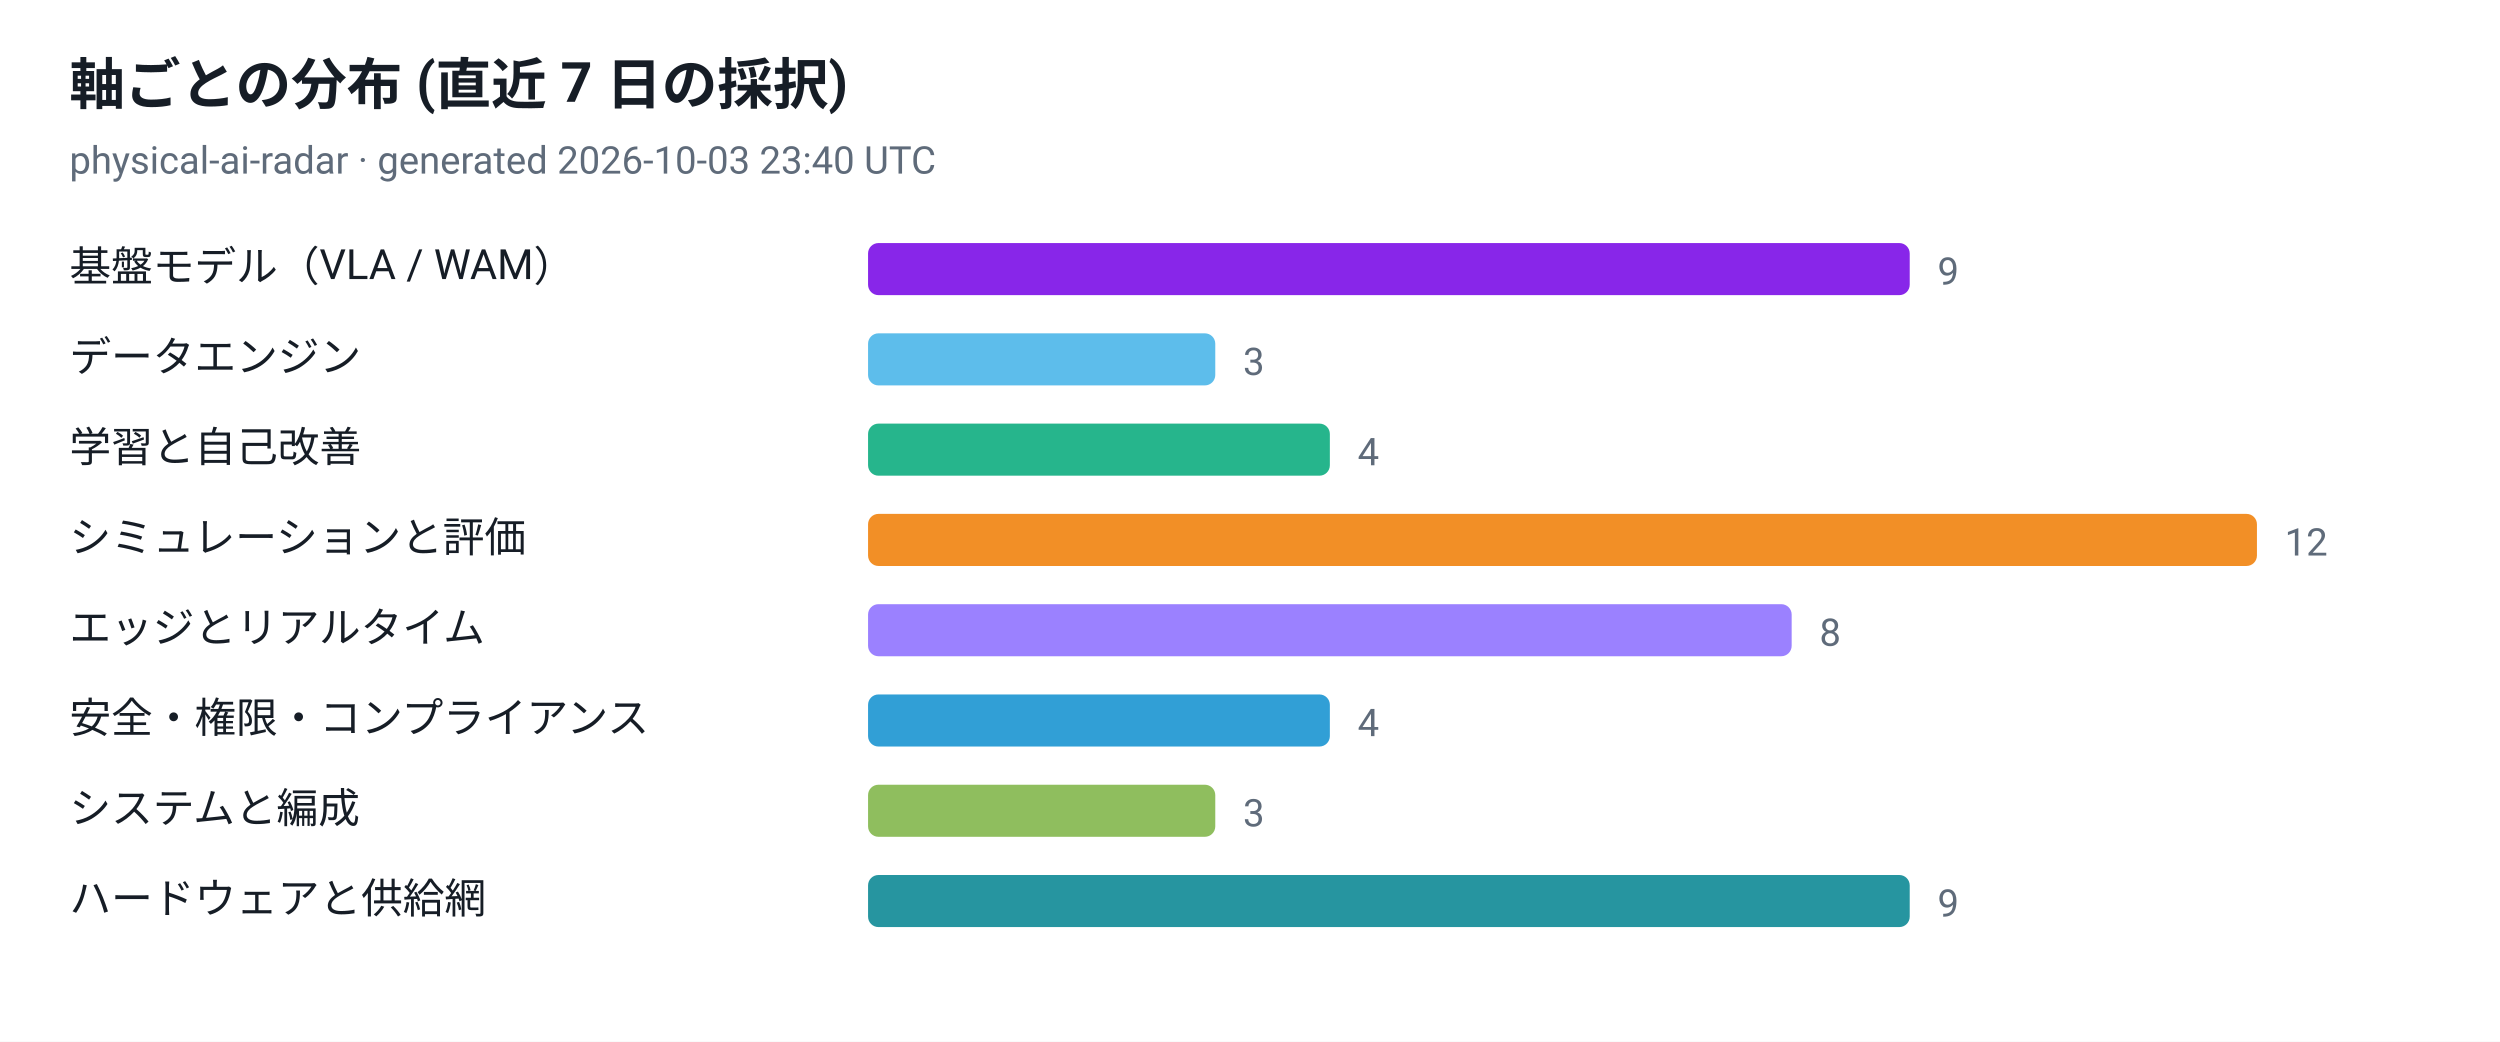
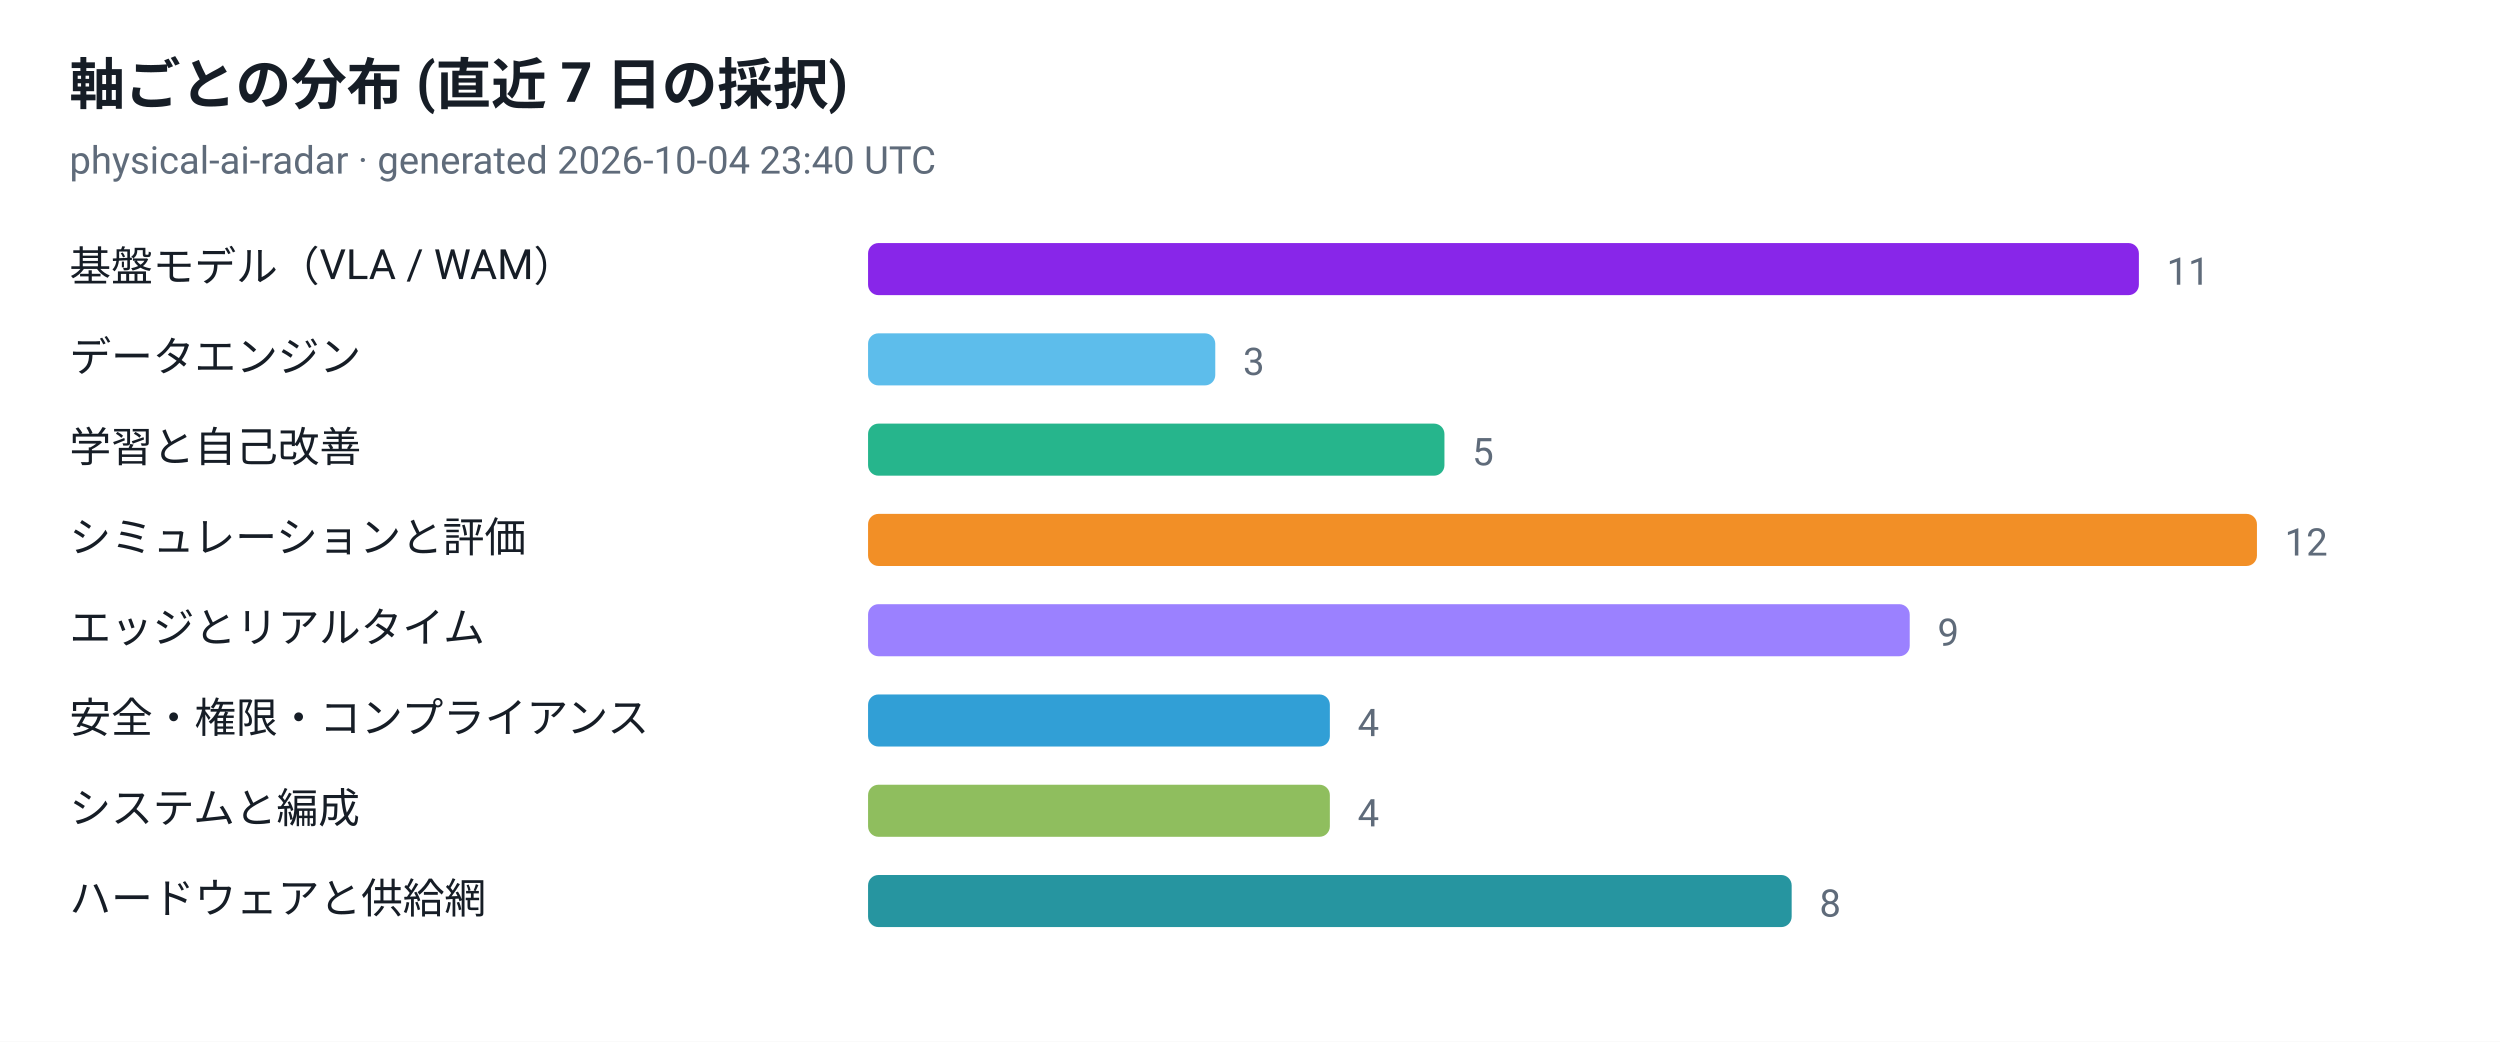
<svg xmlns="http://www.w3.org/2000/svg" viewBox="0 0 720 300" width="720" height="300" role="img" aria-label="軸ごとの分布 (直近 7 日の採択)">
  <style>
  .plate { fill: #ffffff }
  .ink { fill: #161d26 }
  .muted { fill: #5f6b7a }
  .grid { stroke: #e3e9ef }
  @media (prefers-color-scheme: dark) {
    .plate { fill: #0d1117 }
    .ink { fill: #e6edf3 }
    .muted { fill: #8b949e }
    .grid { stroke: #30363d }
  }
</style>
  <rect class="plate" width="720" height="300" />
  <text x="20" y="30" font-family="ui-sans-serif, -apple-system, 'Segoe UI', Roboto, Helvetica, Arial, sans-serif" font-size="16" font-weight="700" class="ink">軸ごとの分布 (直近 7 日の採択)</text>
-   <text x="20" y="50" font-family="ui-sans-serif, -apple-system, 'Segoe UI', Roboto, Helvetica, Arial, sans-serif" font-size="11" class="muted">physical-ai-radar · generated 2026-10-03 23:40 UTC</text>
+   <text x="20" y="50" font-family="ui-sans-serif, -apple-system, 'Segoe UI', Roboto, Helvetica, Arial, sans-serif" font-size="11" class="muted">physical-ai-radar · generated 2026-10-04 23:40 UTC</text>
  <text x="20" y="81" font-family="ui-sans-serif, -apple-system, 'Segoe UI', Roboto, Helvetica, Arial, sans-serif" font-size="12" class="ink">基盤モデル（VLA / WAM）</text>
-   <rect x="250" y="70" width="300" height="15" rx="3" fill="#7300e5" fill-opacity="0.85" />
-   <text x="558" y="82" font-family="ui-sans-serif, -apple-system, 'Segoe UI', Roboto, Helvetica, Arial, sans-serif" font-size="11" class="muted">9</text>
+   <rect x="250" y="70" width="366" height="15" rx="3" fill="#7300e5" fill-opacity="0.85" />
+   <text x="624" y="82" font-family="ui-sans-serif, -apple-system, 'Segoe UI', Roboto, Helvetica, Arial, sans-serif" font-size="11" class="muted">11</text>
  <text x="20" y="107" font-family="ui-sans-serif, -apple-system, 'Segoe UI', Roboto, Helvetica, Arial, sans-serif" font-size="12" class="ink">データエンジン</text>
  <rect x="250" y="96" width="100" height="15" rx="3" fill="#41b1e8" fill-opacity="0.85" />
  <text x="358" y="108" font-family="ui-sans-serif, -apple-system, 'Segoe UI', Roboto, Helvetica, Arial, sans-serif" font-size="11" class="muted">3</text>
  <text x="20" y="133" font-family="ui-sans-serif, -apple-system, 'Segoe UI', Roboto, Helvetica, Arial, sans-serif" font-size="12" class="ink">学習と自己改善</text>
-   <rect x="250" y="122" width="133" height="15" rx="3" fill="#00a878" fill-opacity="0.85" />
-   <text x="391" y="134" font-family="ui-sans-serif, -apple-system, 'Segoe UI', Roboto, Helvetica, Arial, sans-serif" font-size="11" class="muted">4</text>
+   <rect x="250" y="122" width="166" height="15" rx="3" fill="#00a878" fill-opacity="0.85" />
+   <text x="424" y="134" font-family="ui-sans-serif, -apple-system, 'Segoe UI', Roboto, Helvetica, Arial, sans-serif" font-size="11" class="muted">5</text>
  <text x="20" y="159" font-family="ui-sans-serif, -apple-system, 'Segoe UI', Roboto, Helvetica, Arial, sans-serif" font-size="12" class="ink">シミュレーションと評価</text>
  <rect x="250" y="148" width="400" height="15" rx="3" fill="#f07c00" fill-opacity="0.85" />
  <text x="658" y="160" font-family="ui-sans-serif, -apple-system, 'Segoe UI', Roboto, Helvetica, Arial, sans-serif" font-size="11" class="muted">12</text>
  <text x="20" y="185" font-family="ui-sans-serif, -apple-system, 'Segoe UI', Roboto, Helvetica, Arial, sans-serif" font-size="12" class="ink">エッジとリアルタイム</text>
-   <rect x="250" y="174" width="266" height="15" rx="3" fill="#8a6bff" fill-opacity="0.85" />
-   <text x="524" y="186" font-family="ui-sans-serif, -apple-system, 'Segoe UI', Roboto, Helvetica, Arial, sans-serif" font-size="11" class="muted">8</text>
+   <rect x="250" y="174" width="300" height="15" rx="3" fill="#8a6bff" fill-opacity="0.85" />
+   <text x="558" y="186" font-family="ui-sans-serif, -apple-system, 'Segoe UI', Roboto, Helvetica, Arial, sans-serif" font-size="11" class="muted">9</text>
  <text x="20" y="211" font-family="ui-sans-serif, -apple-system, 'Segoe UI', Roboto, Helvetica, Arial, sans-serif" font-size="12" class="ink">安全・権限・コンプライアンス</text>
  <rect x="250" y="200" width="133" height="15" rx="3" fill="#0d8ecf" fill-opacity="0.85" />
  <text x="391" y="212" font-family="ui-sans-serif, -apple-system, 'Segoe UI', Roboto, Helvetica, Arial, sans-serif" font-size="11" class="muted">4</text>
  <text x="20" y="237" font-family="ui-sans-serif, -apple-system, 'Segoe UI', Roboto, Helvetica, Arial, sans-serif" font-size="12" class="ink">システムと編成</text>
-   <rect x="250" y="226" width="100" height="15" rx="3" fill="#7cb342" fill-opacity="0.85" />
-   <text x="358" y="238" font-family="ui-sans-serif, -apple-system, 'Segoe UI', Roboto, Helvetica, Arial, sans-serif" font-size="11" class="muted">3</text>
+   <rect x="250" y="226" width="133" height="15" rx="3" fill="#7cb342" fill-opacity="0.85" />
+   <text x="391" y="238" font-family="ui-sans-serif, -apple-system, 'Segoe UI', Roboto, Helvetica, Arial, sans-serif" font-size="11" class="muted">4</text>
  <text x="20" y="263" font-family="ui-sans-serif, -apple-system, 'Segoe UI', Roboto, Helvetica, Arial, sans-serif" font-size="12" class="ink">ハードウェアと供給網</text>
-   <rect x="250" y="252" width="300" height="15" rx="3" fill="#00838f" fill-opacity="0.85" />
-   <text x="558" y="264" font-family="ui-sans-serif, -apple-system, 'Segoe UI', Roboto, Helvetica, Arial, sans-serif" font-size="11" class="muted">9</text>
+   <rect x="250" y="252" width="266" height="15" rx="3" fill="#00838f" fill-opacity="0.85" />
+   <text x="524" y="264" font-family="ui-sans-serif, -apple-system, 'Segoe UI', Roboto, Helvetica, Arial, sans-serif" font-size="11" class="muted">8</text>
</svg>
